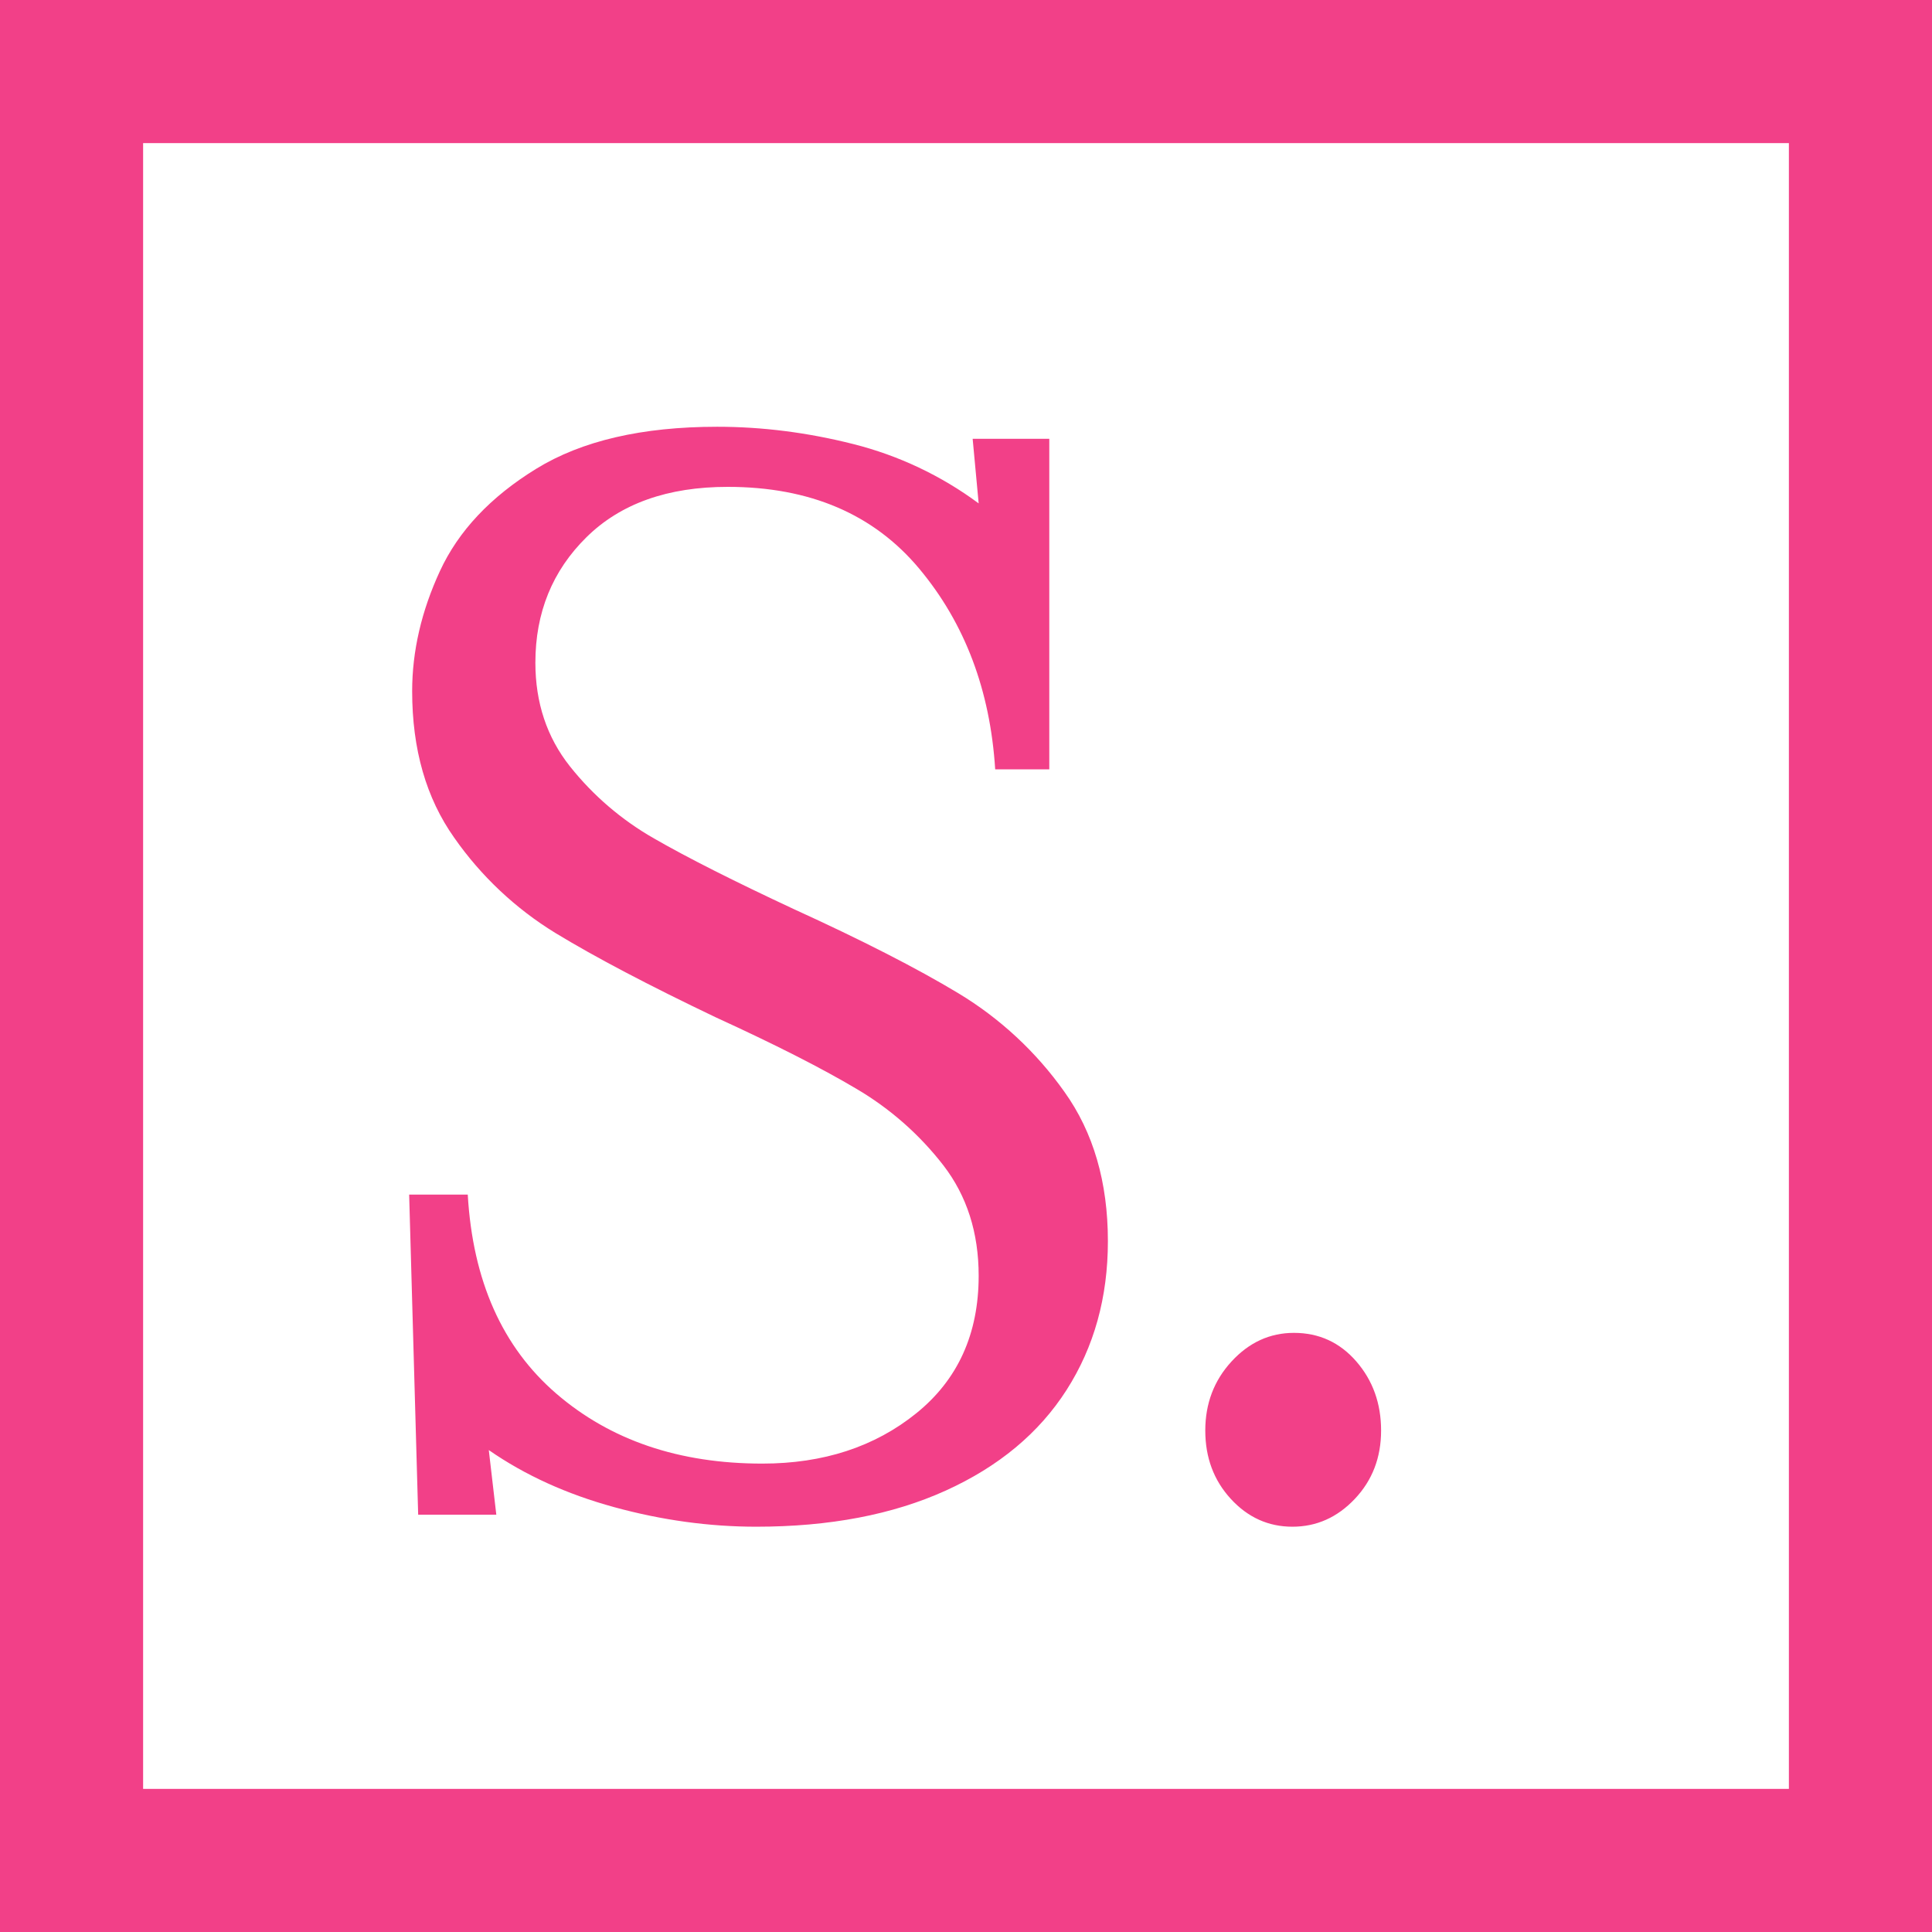
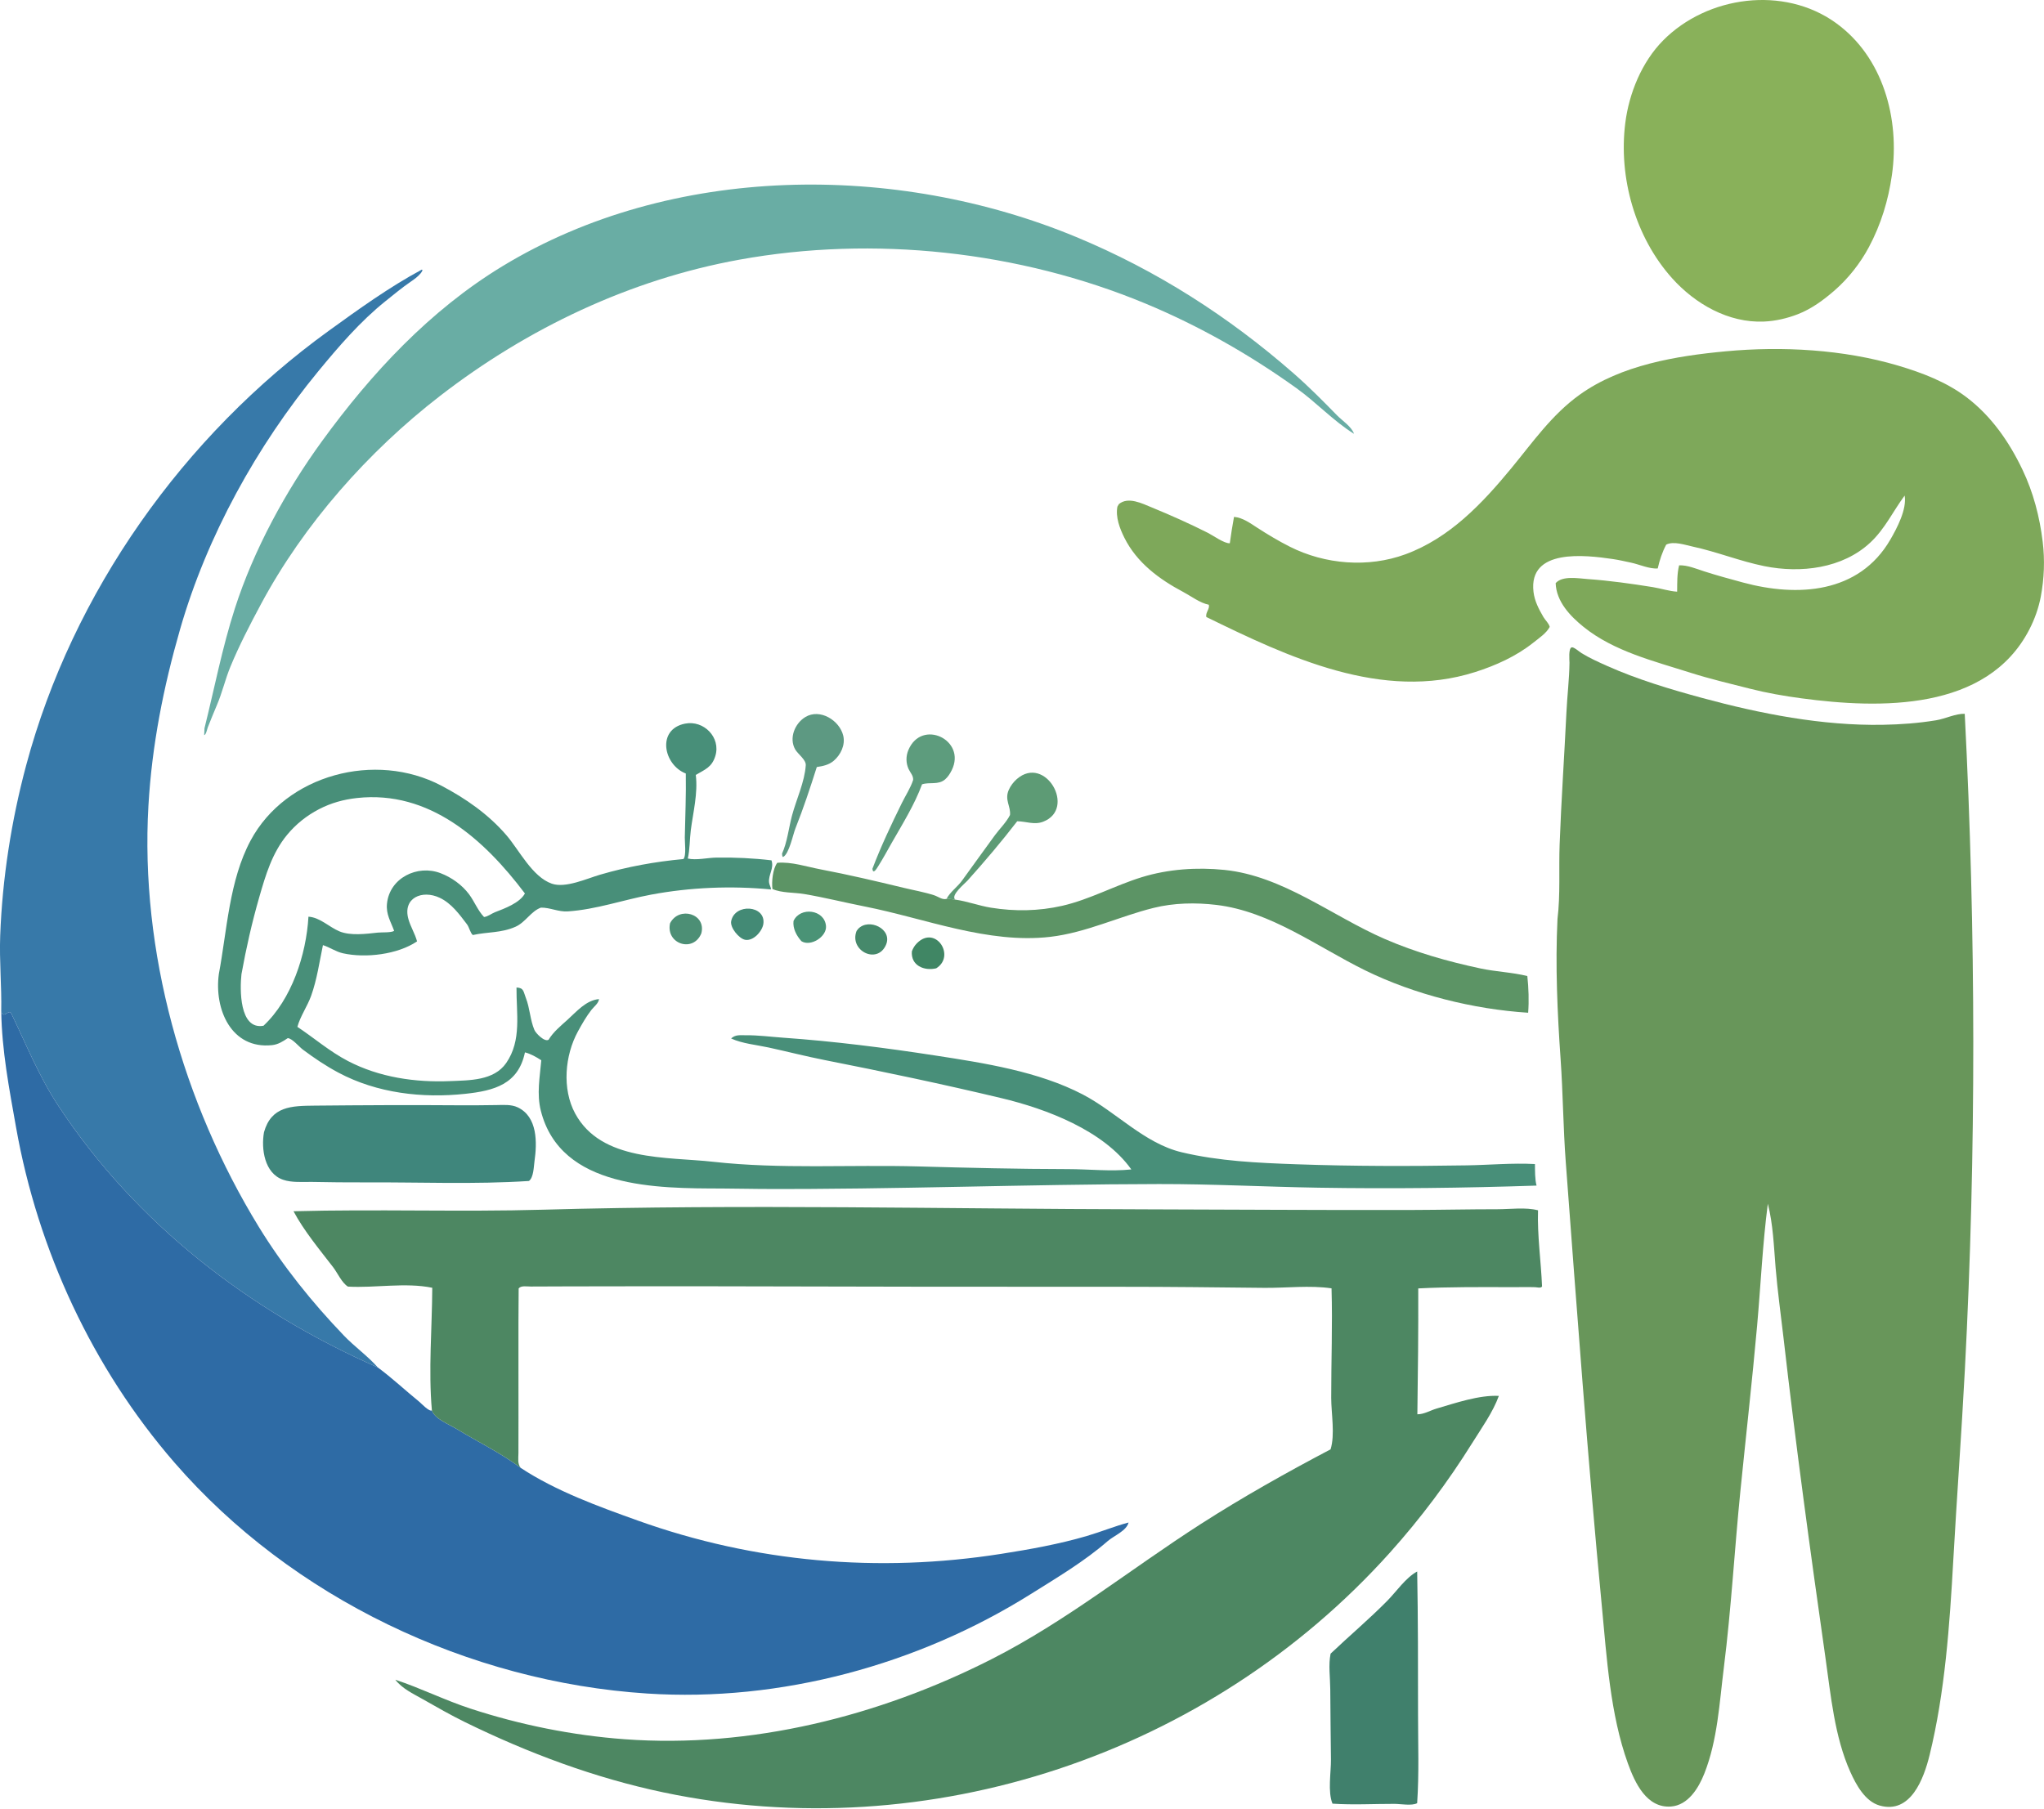
- <svg xmlns="http://www.w3.org/2000/svg" width="54" height="54">
-   <g fill="none" fill-rule="evenodd">
-     <path stroke="#f24088" stroke-width="4" d="M2 2h50v50H2z" />
-     <path fill="#f24088" d="M17.169 42.126c-1.33-.364-2.499-.896-3.507-1.596l.21 1.806h-2.184l-.252-8.946h1.638c.14 2.408.966 4.263 2.478 5.565 1.512 1.302 3.43 1.953 5.754 1.953 1.708 0 3.143-.469 4.305-1.407 1.162-.938 1.743-2.219 1.743-3.843 0-1.204-.329-2.233-.987-3.087a8.556 8.556 0 00-2.436-2.142c-.966-.574-2.275-1.239-3.927-1.995-1.876-.896-3.367-1.68-4.473-2.352a9.508 9.508 0 01-2.835-2.667c-.784-1.106-1.176-2.471-1.176-4.095 0-1.12.259-2.24.777-3.36.518-1.12 1.414-2.072 2.688-2.856 1.274-.784 2.961-1.176 5.061-1.176 1.26 0 2.527.161 3.801.483a9.982 9.982 0 013.507 1.659l-.168-1.806h2.142v9.24h-1.512c-.14-2.212-.847-4.081-2.121-5.607-1.274-1.526-3.059-2.289-5.355-2.289-1.68 0-2.996.469-3.948 1.407-.952.938-1.428 2.107-1.428 3.507 0 1.12.322 2.086.966 2.898a8.175 8.175 0 002.352 2.016c.924.532 2.226 1.19 3.906 1.974 1.904.868 3.437 1.652 4.599 2.352a9.894 9.894 0 012.961 2.751c.812 1.134 1.218 2.527 1.218 4.179 0 1.568-.385 2.954-1.155 4.158-.77 1.204-1.897 2.142-3.381 2.814-1.484.672-3.248 1.008-5.292 1.008-1.316 0-2.639-.182-3.969-.546zM34.402 41.895c-.476-.518-.714-1.155-.714-1.911s.245-1.4.735-1.932 1.071-.798 1.743-.798c.7 0 1.281.266 1.743.798.462.532.693 1.176.693 1.932s-.245 1.393-.735 1.911-1.071.777-1.743.777c-.672 0-1.246-.259-1.722-.777z" />
-   </g>
+ <svg xmlns="http://www.w3.org/2000/svg" id="ePdN8rp6Zyg1" shape-rendering="geometricPrecision" text-rendering="geometricPrecision" project-id="78e51781b38f4113966711bd866771aa" export-id="587327730839431780f95ae0df2289d9" cached="false" viewBox="308.52 331.95 406.97 360.1">
+   <path d="M121.577,609.93c-25.512-11.213-48.132-28.624-63.578-52.055-3.889-5.899-6.371-12.141-9.406-18.448-.469-.975-1.625,1.287-1.996-.425.098-5.015-.391-10.007-.206-15.037.419-11.377,2.218-22.924,5.163-33.919c9.237-34.492,31.357-65.651,60.233-86.542c5.991-4.334,12.052-8.701,18.542-12.197.353.008-.15.648-.217.731-.537.66-1.275,1.188-1.973,1.664-1.748,1.194-3.367,2.554-5.021,3.875-4.988,3.986-9.354,9.059-13.401,13.979-12.247,14.888-22.166,32.798-27.514,51.385-3.311,11.507-5.602,23.093-6.295,35.069-1.681,29.061,6.837,59.225,21.975,83.929c4.768,7.781,10.638,15.08,16.955,21.66c2.121,2.209,4.73,4.047,6.739,6.331Z" transform="translate(262.1683 -5.662872)" fill="#3779a9" fill-rule="evenodd" />
+   <path d="M46.597,539.002c.371,1.712,1.527-.55,1.996.425c3.035,6.307,5.517,12.549,9.406,18.448c15.446,23.431,38.066,40.842,63.578,52.055c2.85,2.106,5.456,4.559,8.206,6.793.483.393,1.997,2.052,2.562,1.77.554,1.685,3.427,2.772,4.867,3.651c4.29,2.619,8.822,4.787,12.817,7.789c6.987,4.608,15.506,7.698,23.344,10.502c23.303,8.337,47.894,10.459,72.337,6.616c5.709-.897,11.5-1.933,17.051-3.562c2.786-.817,5.487-1.934,8.29-2.68-.373,1.648-2.945,2.649-4.147,3.698-4.633,4.044-10.083,7.271-15.278,10.53-22.511,14.122-49.861,21.552-76.413,19.831-35.516-2.301-70.733-19.003-94.145-46.016-16.289-18.794-27.182-42.28-31.521-66.744-1.363-7.681-2.827-15.267-2.95-23.106Z" transform="translate(262.1683 -5.662872)" fill="#2e6ba5" fill-rule="evenodd" />
+   <path d="M87.067,482.63c1.991-7.986,3.51-15.965,6.047-23.847c3.764-11.693,10.119-23.367,17.328-33.287c9.846-13.548,21.507-26.089,35.931-34.858c33.68-20.476,78.41-20.703,114.267-5.823c15.981,6.631,30.328,15.813,43.337,27.207c3.007,2.634,5.805,5.455,8.595,8.313c1.005,1.03,2.916,2.261,3.366,3.668-4.115-2.571-7.48-6.232-11.425-9.065-9.356-6.721-19.474-12.463-30.119-16.885-25.117-10.433-54.051-13.585-80.828-8.729-21.781,3.95-42.206,13.676-59.639,27.163-14.275,11.043-27.106,25.54-35.632,41.467-2.178,4.068-4.332,8.215-6.089,12.485-1.026,2.493-1.612,5.144-2.684,7.62-.628,1.45-1.204,2.94-1.796,4.401-.108.266-.355,1.548-.725,1.532.019-.455.031-.909.066-1.362Z" transform="translate(262.1683 -5.662872)" fill="#69ada4" fill-rule="evenodd" />
+   <path d="M89.922,531.596c1.639-8.745,2.056-18.648,6.333-26.613c7.057-13.144,24.859-17.81,37.97-10.911c4.851,2.552,9.331,5.669,12.933,9.839c2.568,2.974,5.157,8.317,9.066,9.68c2.722.949,7.008-1.032,9.616-1.792c5.494-1.601,10.902-2.587,16.582-3.114.608-.63.26-3.398.277-4.264.083-4.239.274-8.537.197-12.771-4.455-1.717-5.845-8.805-.147-9.931c3.72-.736,7.171,2.746,6.026,6.457-.696,2.254-2.067,2.673-3.888,3.759.45,3.665-.538,7.431-.999,11.048-.236,1.848-.176,3.79-.592,5.601c1.692.389,3.953-.164,5.707-.189c3.676-.051,7.307.114,10.953.547.561,1.565-.641,2.881-.48,4.399.052.495.359.893.389,1.401-7.909-.761-16.078-.43-23.893,1.034-5.532,1.036-10.933,2.964-16.577,3.335-1.87.123-3.538-.782-5.344-.751-1.985.72-3.075,2.931-5.058,3.809-2.873,1.272-5.557.998-8.503,1.647-.503-.41-.717-1.552-1.163-2.139-1.517-1.999-3.094-4.17-5.417-5.273-3.493-1.659-7.42.009-6.246,4.228.43,1.545,1.319,2.908,1.724,4.45-3.863,2.617-10.23,3.371-14.731,2.376-1.457-.322-2.622-1.191-4.006-1.629-.712,3.398-1.177,6.81-2.352,10.096-.744,2.077-2.175,4.091-2.735,6.181c3.39,2.254,6.426,4.908,10.078,6.808c6.25,3.251,13.385,4.286,20.331,3.994c3.841-.162,8.711-.068,11.161-3.598c3.138-4.521,2.003-9.939,2.056-15.043c1.486.063,1.361.817,1.857,2.067.816,2.057.848,4.382,1.713,6.397.279.649,2.002,2.438,2.819,1.941.929-1.554,2.427-2.768,3.754-3.968c1.793-1.621,3.721-3.919,6.288-4.127-.105.862-1.002,1.493-1.518,2.154-1.029,1.319-1.878,2.816-2.681,4.28-2.604,4.753-3.203,11.453-.556,16.342c5.196,9.6,18.277,8.595,27.507,9.623c13.446,1.496,27.275.551,40.785.923c9.942.274,19.896.52,29.848.533c4.118.006,8.514.498,12.597.065-5.54-7.786-16.948-12.066-25.848-14.193-11.622-2.778-23.465-5.271-35.19-7.584-3.75-.74-7.449-1.692-11.182-2.505-2.427-.529-5.206-.765-7.465-1.796.879-.811,1.786-.631,2.938-.642c2.45-.025,4.955.31,7.4.483c10.179.717,20.308,2.005,30.391,3.561c9.689,1.494,20.497,3.168,29.274,7.74c6.67,3.475,12.259,9.74,19.697,11.515c7.485,1.786,15.23,2.122,22.889,2.395c11.274.4,22.583.398,33.865.215c4.497-.072,9.106-.505,13.593-.261.021,1.292-.017,3.06.321,4.29-14.463.487-28.998.655-43.472.418-10.575-.174-21.153-.74-31.729-.724-26.36.039-52.706,1.088-79.081.978-2.632-.011-5.262-.085-7.894-.092-12.896-.032-32.125.083-36.07-15.465-.857-3.376-.205-6.702.085-10.071-.974-.641-2.126-1.295-3.254-1.573-1.318,6.37-6.179,7.64-11.864,8.252-8.571.924-17.595-.12-25.289-4.225-2.492-1.329-4.824-2.902-7.082-4.592-.724-.542-2.121-2.241-2.994-2.268-.993.668-1.912,1.264-3.123,1.392-8.116.858-11.548-7.147-10.597-14.149Zm4.507.016c-.322,2.854-.479,11.152,4.386,10.271c5.615-5.269,8.514-14.154,8.951-21.72c2.317.148,4.105,2.071,6.19,2.932c2.17.897,5.316.497,7.599.242.782-.088,2.683.044,3.272-.35-.682-1.868-1.629-3.285-1.429-5.376.494-5.164,6.066-7.868,10.65-6.119c2.208.842,4.299,2.327,5.712,4.232c1.057,1.426,1.733,3.228,2.967,4.505.755-.074,1.47-.681,2.177-.955c1.89-.73,4.934-1.835,5.961-3.734-8.147-10.812-19.031-20.579-33.419-19.01-2.681.292-5.186.984-7.589,2.233-2.453,1.276-4.603,2.988-6.361,5.127-2.972,3.618-4.258,7.988-5.529,12.405-1.464,5.087-2.598,10.113-3.538,15.317Z" transform="translate(262.1683 -5.662872)" fill="#488f79" fill-rule="evenodd" />
+   <path d="M98.915,563.081c1.462-5.182,5.47-5.244,10.085-5.289c9.5-.093,19.003-.142,28.502-.07c2.577.02,5.15-.001,7.726-.044c1.354-.022,2.925-.145,4.184.447c4.012,1.888,3.884,7.077,3.357,10.767-.15,1.054-.165,3.208-1.102,3.904-10.837.707-21.801.225-32.669.282-3.499.018-7.001-.03-10.495-.092-1.865-.033-4.012.183-5.802-.438-3.693-1.281-4.378-6.145-3.786-9.467Z" transform="translate(262.1683 -5.662872)" fill="#3f867c" fill-rule="evenodd" />
+   <path d="M150.029,629.933c-3.995-3.002-8.527-5.17-12.817-7.789-1.44-.879-4.313-1.966-4.867-3.651-.713-7.991.033-16.401.073-24.428-5.351-1.103-11.348.072-16.785-.233-1.229-.751-2.073-2.719-2.954-3.865-2.67-3.472-5.848-7.289-7.886-11.142c16.56-.447,33.146.158,49.704-.309c39.903-1.123,79.952-.152,119.871-.071c17.712.036,35.422.177,53.134.125c5.675-.016,11.35-.144,17.026-.145c2.559-.001,5.567-.432,8.051.212-.161,5.006.595,10.157.803,15.168-.284.396-.936.159-1.38.144-1.496-.052-3.001-.003-4.498-.007-6.232-.018-12.551-.069-18.772.249.028,8.339-.056,16.734-.177,25.065c1.289.029,2.593-.775,3.823-1.135c3.728-1.091,8.479-2.726,12.401-2.526-1.183,3.268-3.488,6.475-5.324,9.419-4.809,7.712-10.273,15-16.34,21.765-35.99,40.122-91.762,58.894-144.66,47.778-13.706-2.88-26.967-7.843-39.525-13.999-2.885-1.414-5.655-3.006-8.446-4.59-1.91-1.085-4.052-2.073-5.419-3.846c5.057,1.669,9.864,4.082,14.951,5.747c9.866,3.229,20.325,5.337,30.68,6.099c25.125,1.849,50.699-4.586,73.018-15.91c14.887-7.553,27.704-17.956,41.677-26.922c8.439-5.415,17.024-10.23,25.883-14.897.919-2.914.13-7.182.127-10.241-.008-7.262.28-14.572.065-21.822-4.313-.639-9.04-.053-13.402-.097-9.354-.096-18.706-.217-28.066-.212-27,.013-54-.025-81-.097-9.833-.027-19.666.011-29.499.018-2.499.002-4.998.006-7.496.028-.756.006-1.891-.238-2.383.379-.09,8.762-.008,17.535-.038,26.302-.008,2.169.007,4.339-.008,6.507-.007.991-.216,2.115.455,2.929Z" transform="translate(262.1683 -5.662872)" fill="#4d8762" fill-rule="evenodd" />
+   <path d="M179.76,521.478c1.794-3.49,7.267-1.908,6.228,2.013-1.603,3.92-7.112,2.098-6.228-2.013Z" transform="translate(262.1683 -5.662872)" fill="#4c8f75" fill-rule="evenodd" />
+   <path d="M191.929,521.068c.697-3.629,6.912-3.218,6.416.505-.196,1.468-1.971,3.485-3.614,3.197-1.235-.217-3.046-2.432-2.802-3.702Z" transform="translate(262.1683 -5.662872)" fill="#438a75" fill-rule="evenodd" />
+   <path d="M234.805,516.624c.603-.002,1.139.047,1.732.142c2.403.329,4.724,1.221,7.127,1.608c4.718.762,9.489.69,14.157-.372c5.493-1.25,10.518-4.059,15.887-5.71c5.249-1.613,10.991-2.001,16.433-1.443c11.66,1.195,21.428,9.194,31.902,13.745c6.149,2.672,12.551,4.489,19.103,5.885c3.056.652,6.287.755,9.303,1.507.256,2.302.351,5.001.165,7.307-10.91-.699-22.595-3.608-32.418-8.424-9.552-4.684-18.835-11.762-29.674-13.052-4.115-.489-8.443-.408-12.481.596-6.908,1.717-13.465,4.941-20.589,5.767-12.406,1.437-24.919-3.671-36.897-6.04-4.032-.797-8.031-1.802-12.084-2.488-1.981-.335-4.502-.184-6.325-1.003-.18-1.497.063-4.003.963-5.215c2.821-.245,5.855.781,8.629,1.308c5.549,1.053,11.038,2.346,16.525,3.671c2.019.488,4.116.85,6.091,1.489.798.258,1.61.946,2.451.722Z" transform="translate(262.1683 -5.662872)" fill="#5c9465" fill-rule="evenodd" />
+   <path d="M202.057,507.614c1.017-2.188,1.355-5.213,1.985-7.581.852-3.203,2.537-6.729,2.742-10.044.067-1.082-1.587-2.225-2.104-3.133-1.277-2.241-.083-5.179,2.022-6.452c2.914-1.762,6.822.67,7.546,3.723.438,1.848-.509,3.803-1.903,4.992-.966.824-2.145,1.062-3.364,1.243-1.301,4.096-2.662,8.235-4.258,12.226-.47,1.174-1.248,5.046-2.423,5.664-.202.106-.22-.411-.243-.638Z" transform="translate(262.1683 -5.662872)" fill="#5d9982" fill-rule="evenodd" />
+   <path d="M204.344,521.026c1.312-2.902,6.182-2.31,6.468.995.184,2.124-3.058,4.184-4.891,3.026-.974-1.091-1.747-2.517-1.577-4.021Z" transform="translate(262.1683 -5.662872)" fill="#4a9376" fill-rule="evenodd" />
+   <path d="M216.899,523.008c.1-.133.2-.266.301-.399c2.104-2.283,6.935-.002,5.554,3.169-1.738,3.99-7.37,1.143-5.855-2.77Z" transform="translate(262.1683 -5.662872)" fill="#46896b" fill-rule="evenodd" />
+   <path d="M220.05,510.633c1.672-4.41,3.78-8.872,5.867-13.108.741-1.505,1.731-2.998,2.247-4.596.049-.879-.568-1.422-.914-2.188-.537-1.188-.545-2.535-.045-3.738c2.639-6.35,11.636-2.026,8.64,3.991-.335.674-.736,1.318-1.308,1.819-1.352,1.181-3.122.491-4.605.995-1.48,4.042-3.894,7.91-6.025,11.64-.893,1.563-1.752,3.177-2.719,4.695-.319.5-1,1.658-1.138.49Z" transform="translate(262.1683 -5.662872)" fill="#5d9c7d" fill-rule="evenodd" />
+   <path d="M227.91,527.059c.246-.626.527-1.121,1.004-1.602c3.692-3.723,7.792,2.529,3.842,4.99-2.411.574-5.087-.566-4.846-3.388Z" transform="translate(262.1683 -5.662872)" fill="#408664" fill-rule="evenodd" />
+   <path d="M236.537,516.766c-.593-.095-1.129-.144-1.732-.142.722-1.394,2.148-2.353,3.065-3.61c2.19-3.003,4.345-6.039,6.547-9.038.967-1.318,2.302-2.6,3.031-4.059.175-1.784-1.125-2.975-.247-5c.345-.794.945-1.583,1.596-2.151c5.675-4.957,11.918,5.919,5.252,8.485-1.772.682-3.393-.075-5.168-.088-3.141,4.079-6.468,7.995-9.905,11.827-.529.589-3.399,2.905-2.439,3.776Z" transform="translate(262.1683 -5.662872)" fill="#5d9b75" fill-rule="evenodd" />
+   <path d="M268.835,438.499c.099-.167.198-.334.297-.501c1.849-1.543,4.631-.117,6.565.676c3.781,1.551,7.507,3.217,11.161,5.057.991.499,3.277,2.151,4.355,2.067.239-1.766.514-3.497.837-5.254c1.722.143,3.248,1.273,4.672,2.193c2.085,1.348,4.226,2.629,6.444,3.748c7.024,3.545,15.607,4.232,23.013,1.511c8.775-3.224,15.234-10.049,21.042-17.087c4.302-5.212,8.099-10.716,13.672-14.709c8.234-5.9,19.223-7.709,29.072-8.627c11.226-1.045,23.417-.375,34.266,2.836c4.768,1.411,9.603,3.247,13.606,6.27c4.974,3.755,8.536,8.89,11.198,14.467c2.162,4.528,3.427,9.391,4.027,14.358.439,3.632.301,7.307-.374,10.898-.429,2.282-1.234,4.539-2.301,6.598-8.436,16.297-29.731,15.775-45.362,13.679-3.422-.459-6.87-1.057-10.217-1.908-3.991-1.015-7.994-1.951-11.921-3.203-7.239-2.307-15.193-4.24-21.229-9.105-2.705-2.18-5.434-5.059-5.568-8.721c1.339-1.539,4.538-.944,6.359-.814c4.329.306,8.702.92,12.988,1.607c1.61.258,3.216.81,4.842.906.025-1.777-.041-3.508.393-5.245c1.608-.076,3.42.69,4.952,1.185c2.552.824,5.148,1.526,7.735,2.227c10.891,2.954,23.125,2.215,29.36-8.523c1.341-2.311,3.321-6.056,2.856-8.782-2.339,3.155-3.902,6.61-6.824,9.344-5.548,5.191-13.883,6.167-21.085,4.715-4.856-.978-9.477-2.867-14.315-3.907-1.52-.327-3.786-1.128-5.248-.383-.787,1.471-1.323,3.108-1.687,4.739-1.584.154-3.723-.813-5.292-1.145-1.201-.254-2.403-.539-3.618-.718-5.565-.818-16.85-2.159-15.827,6.532.217,1.845,1.058,3.436,1.983,5.021.364.623,1.083,1.25,1.246,1.952-.629,1.235-2.173,2.27-3.237,3.12-3.409,2.723-7.504,4.57-11.632,5.881-18.483,5.868-37.189-2.991-53.498-10.968-.226-.877.737-1.619.484-2.445-1.724-.334-3.541-1.719-5.089-2.542-4.785-2.541-9.237-5.825-11.718-10.803-.917-1.839-1.788-4.121-1.383-6.197Z" transform="translate(262.1683 -5.662872)" fill="#7ea85a" fill-rule="evenodd" />
+   <path d="M311.281,666.927c3.732-3.549,7.663-6.859,11.289-10.531c1.81-1.833,3.671-4.611,5.949-5.832.173,9.47.173,18.958.171,28.434-.002,5.89.224,11.827-.176,17.701-.997.576-3.342.144-4.515.142-4.095-.007-8.255.235-12.341-.041-.978-2.345-.281-6.259-.308-8.798-.049-4.667-.11-9.333-.136-14.001-.013-2.267-.395-4.856.067-7.074Z" transform="translate(262.1683 -5.662872)" fill="#40806c" fill-rule="evenodd" />
+   <path d="M356.456,520.62c.594-4.851.244-9.949.425-14.837.327-8.804.934-17.598,1.359-26.398.157-3.255.565-6.523.604-9.78.005-.467-.253-2.939.461-3.082.416-.084,1.569.929,1.942,1.158c1.607.988,3.37,1.778,5.089,2.546c6.054,2.706,12.611,4.664,19,6.397c11.568,3.137,23.847,5.538,35.873,5.328c3.584-.063,7.109-.322,10.646-.903c1.795-.295,3.888-1.349,5.685-1.287c2.228,43.383,2.305,87.338.022,130.719-.665,12.646-1.597,25.282-2.306,37.922-.715,12.773-1.654,26.266-4.712,38.716-1.152,4.687-3.754,11.808-9.944,10.055-2.902-.821-4.7-4.157-5.843-6.704-3.141-6.995-3.879-15.235-4.952-22.75-3.023-21.189-5.921-42.453-8.351-63.718-.53-4.639-1.189-9.292-1.572-13.945-.346-4.198-.497-8.647-1.547-12.731-1.045,8.026-1.415,16.225-2.135,24.3-.977,10.969-2.223,21.927-3.324,32.876-1.178,11.704-1.824,23.472-3.291,35.143-.888,7.058-1.249,14.497-3.903,21.185-1.138,2.868-3.217,6.281-6.62,6.538-4.86.367-7.204-4.743-8.591-8.588-3.528-9.775-4.205-21.083-5.19-31.364-2.82-29.451-4.965-58.898-7.178-88.391-.512-6.823-.551-13.681-1.029-20.51-.645-9.217-1.068-18.653-.618-27.895Z" transform="translate(262.1683 -5.662872)" fill="#68965a" fill-rule="evenodd" />
+   <path d="M369.956,362.091c.749-5.913,3.29-12.148,7.546-16.441c8.781-8.857,23.975-10.944,34.351-3.49c9.459,6.796,12.772,19.118,11.193,30.285-.715,5.056-2.174,9.842-4.573,14.351-1.692,3.18-4.085,6.238-6.799,8.61-2.179,1.904-4.624,3.715-7.345,4.771-2.156.837-4.445,1.371-6.758,1.472-7.06.307-13.711-3.506-18.314-8.649-7.329-8.188-10.679-20.039-9.301-30.909Z" transform="translate(262.1683 -5.662872)" fill="#89b15a" fill-rule="evenodd" />
</svg>
